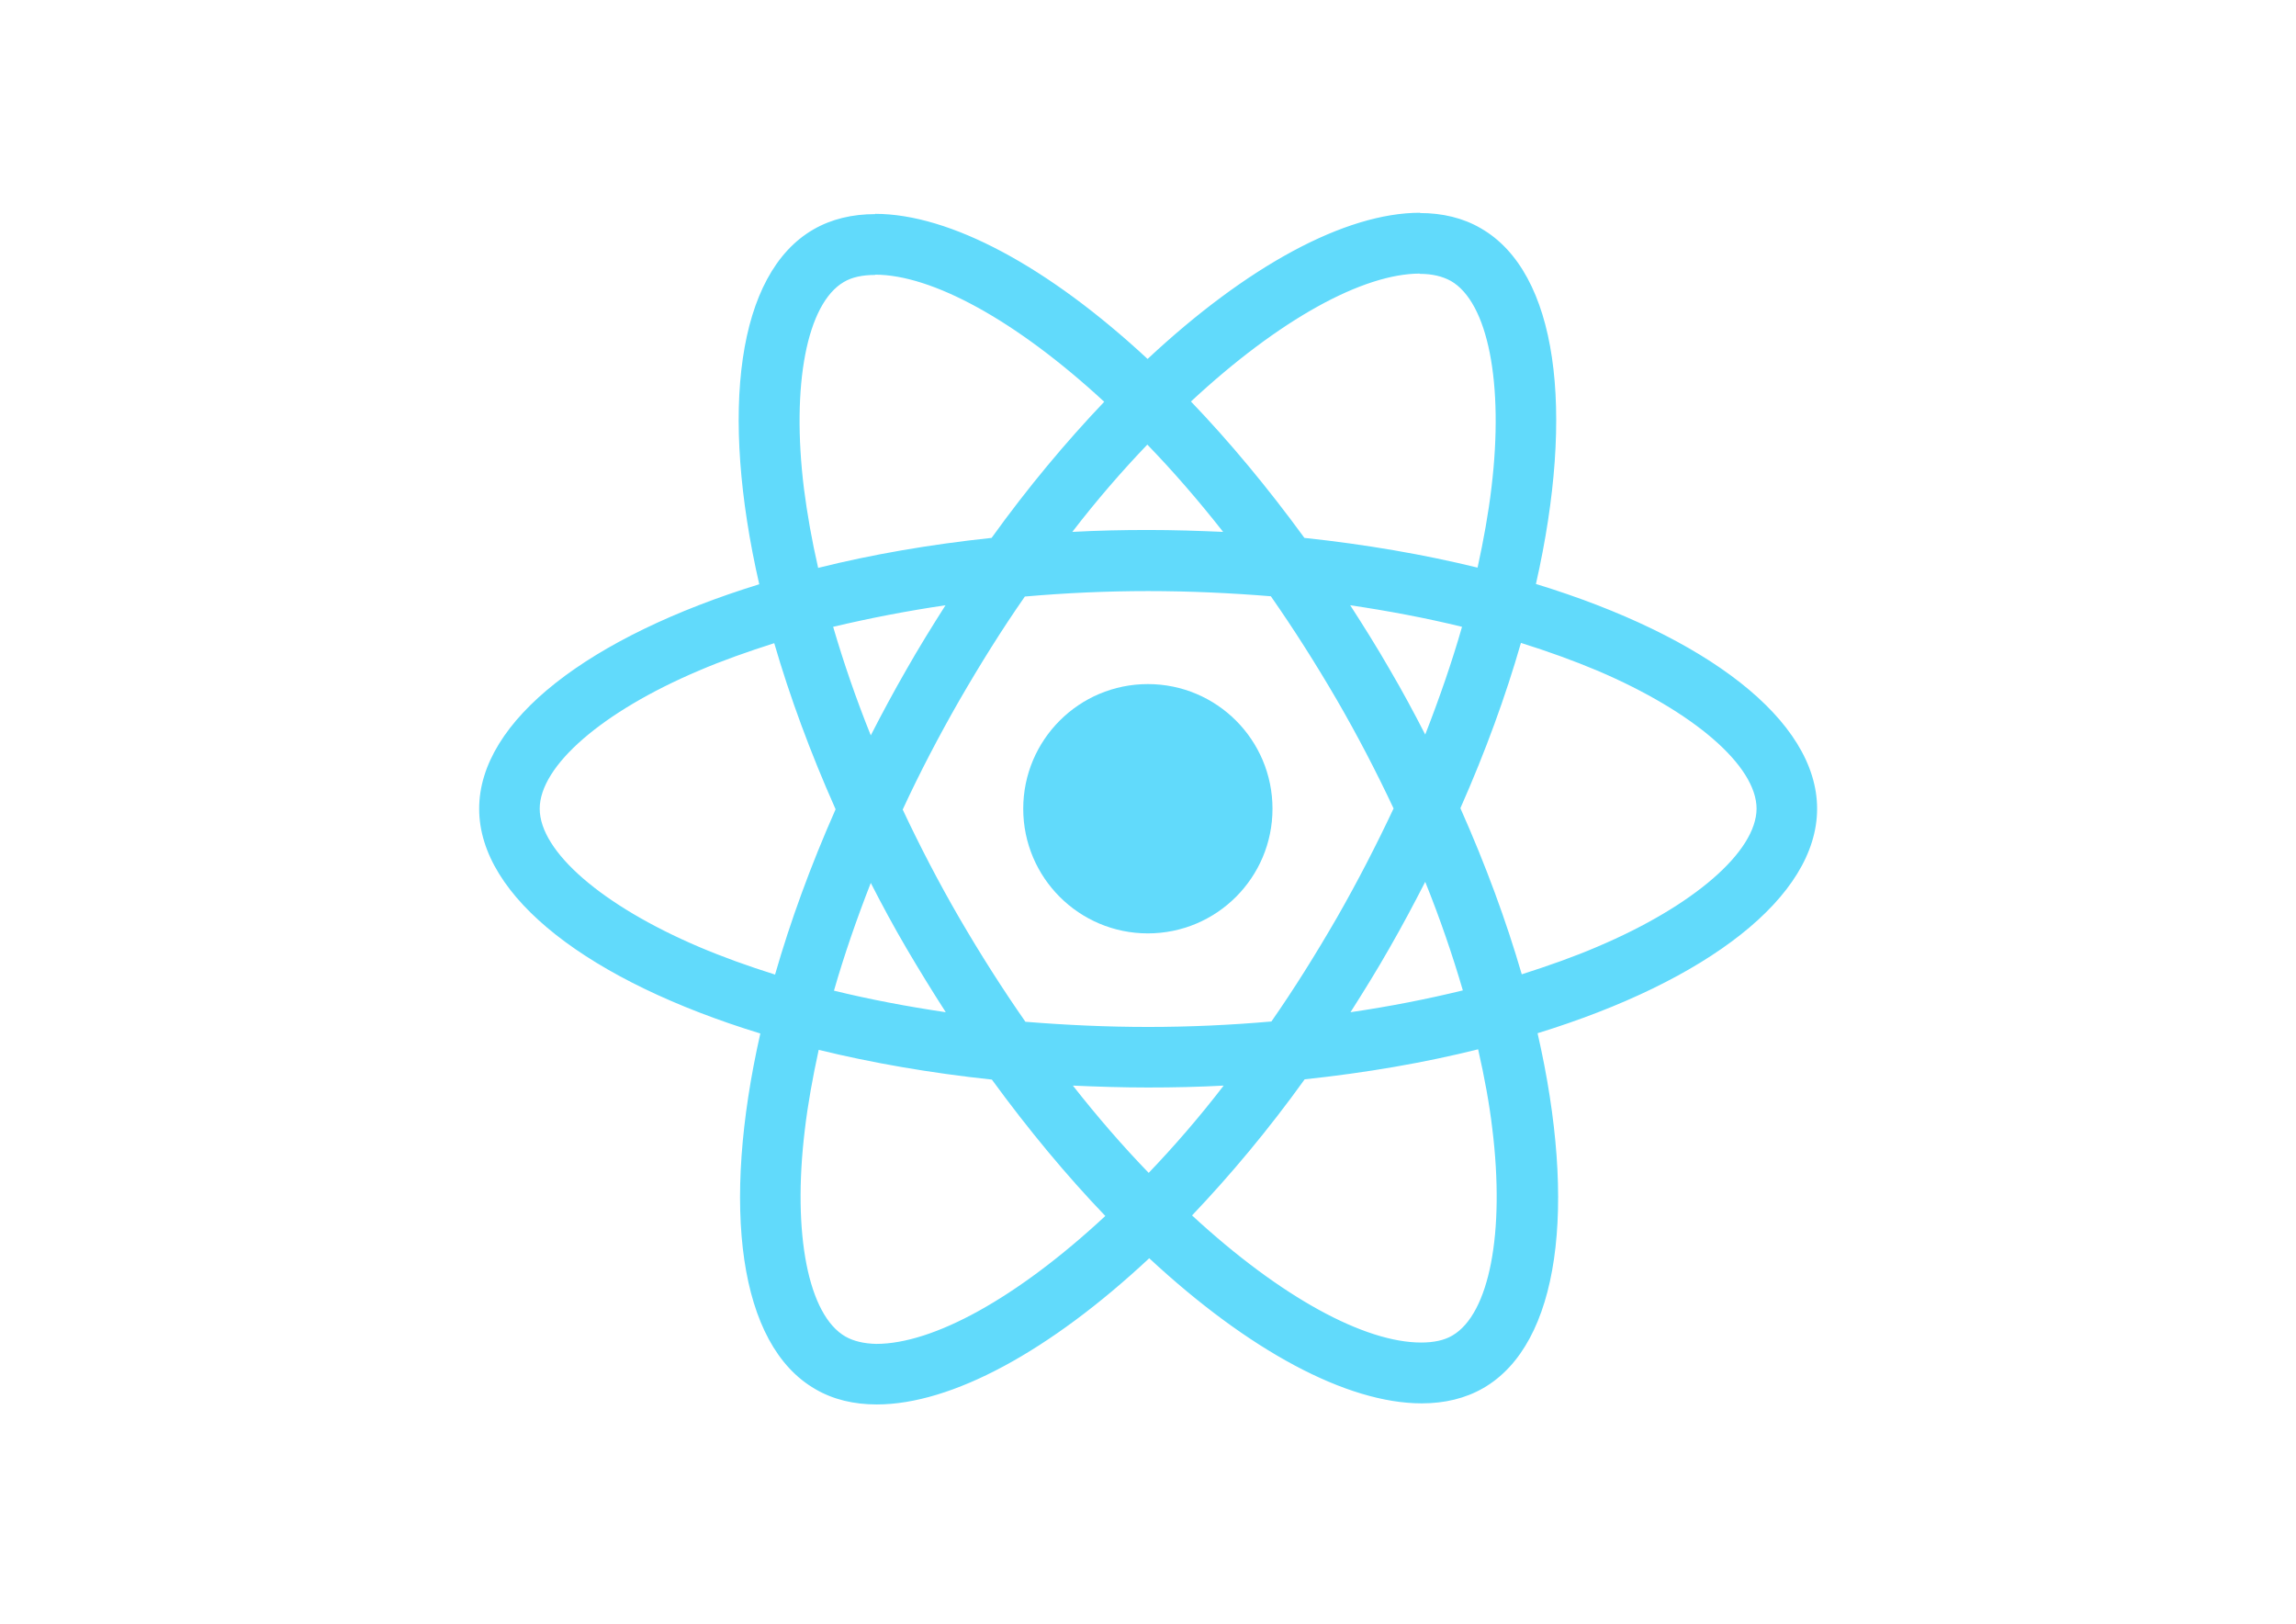
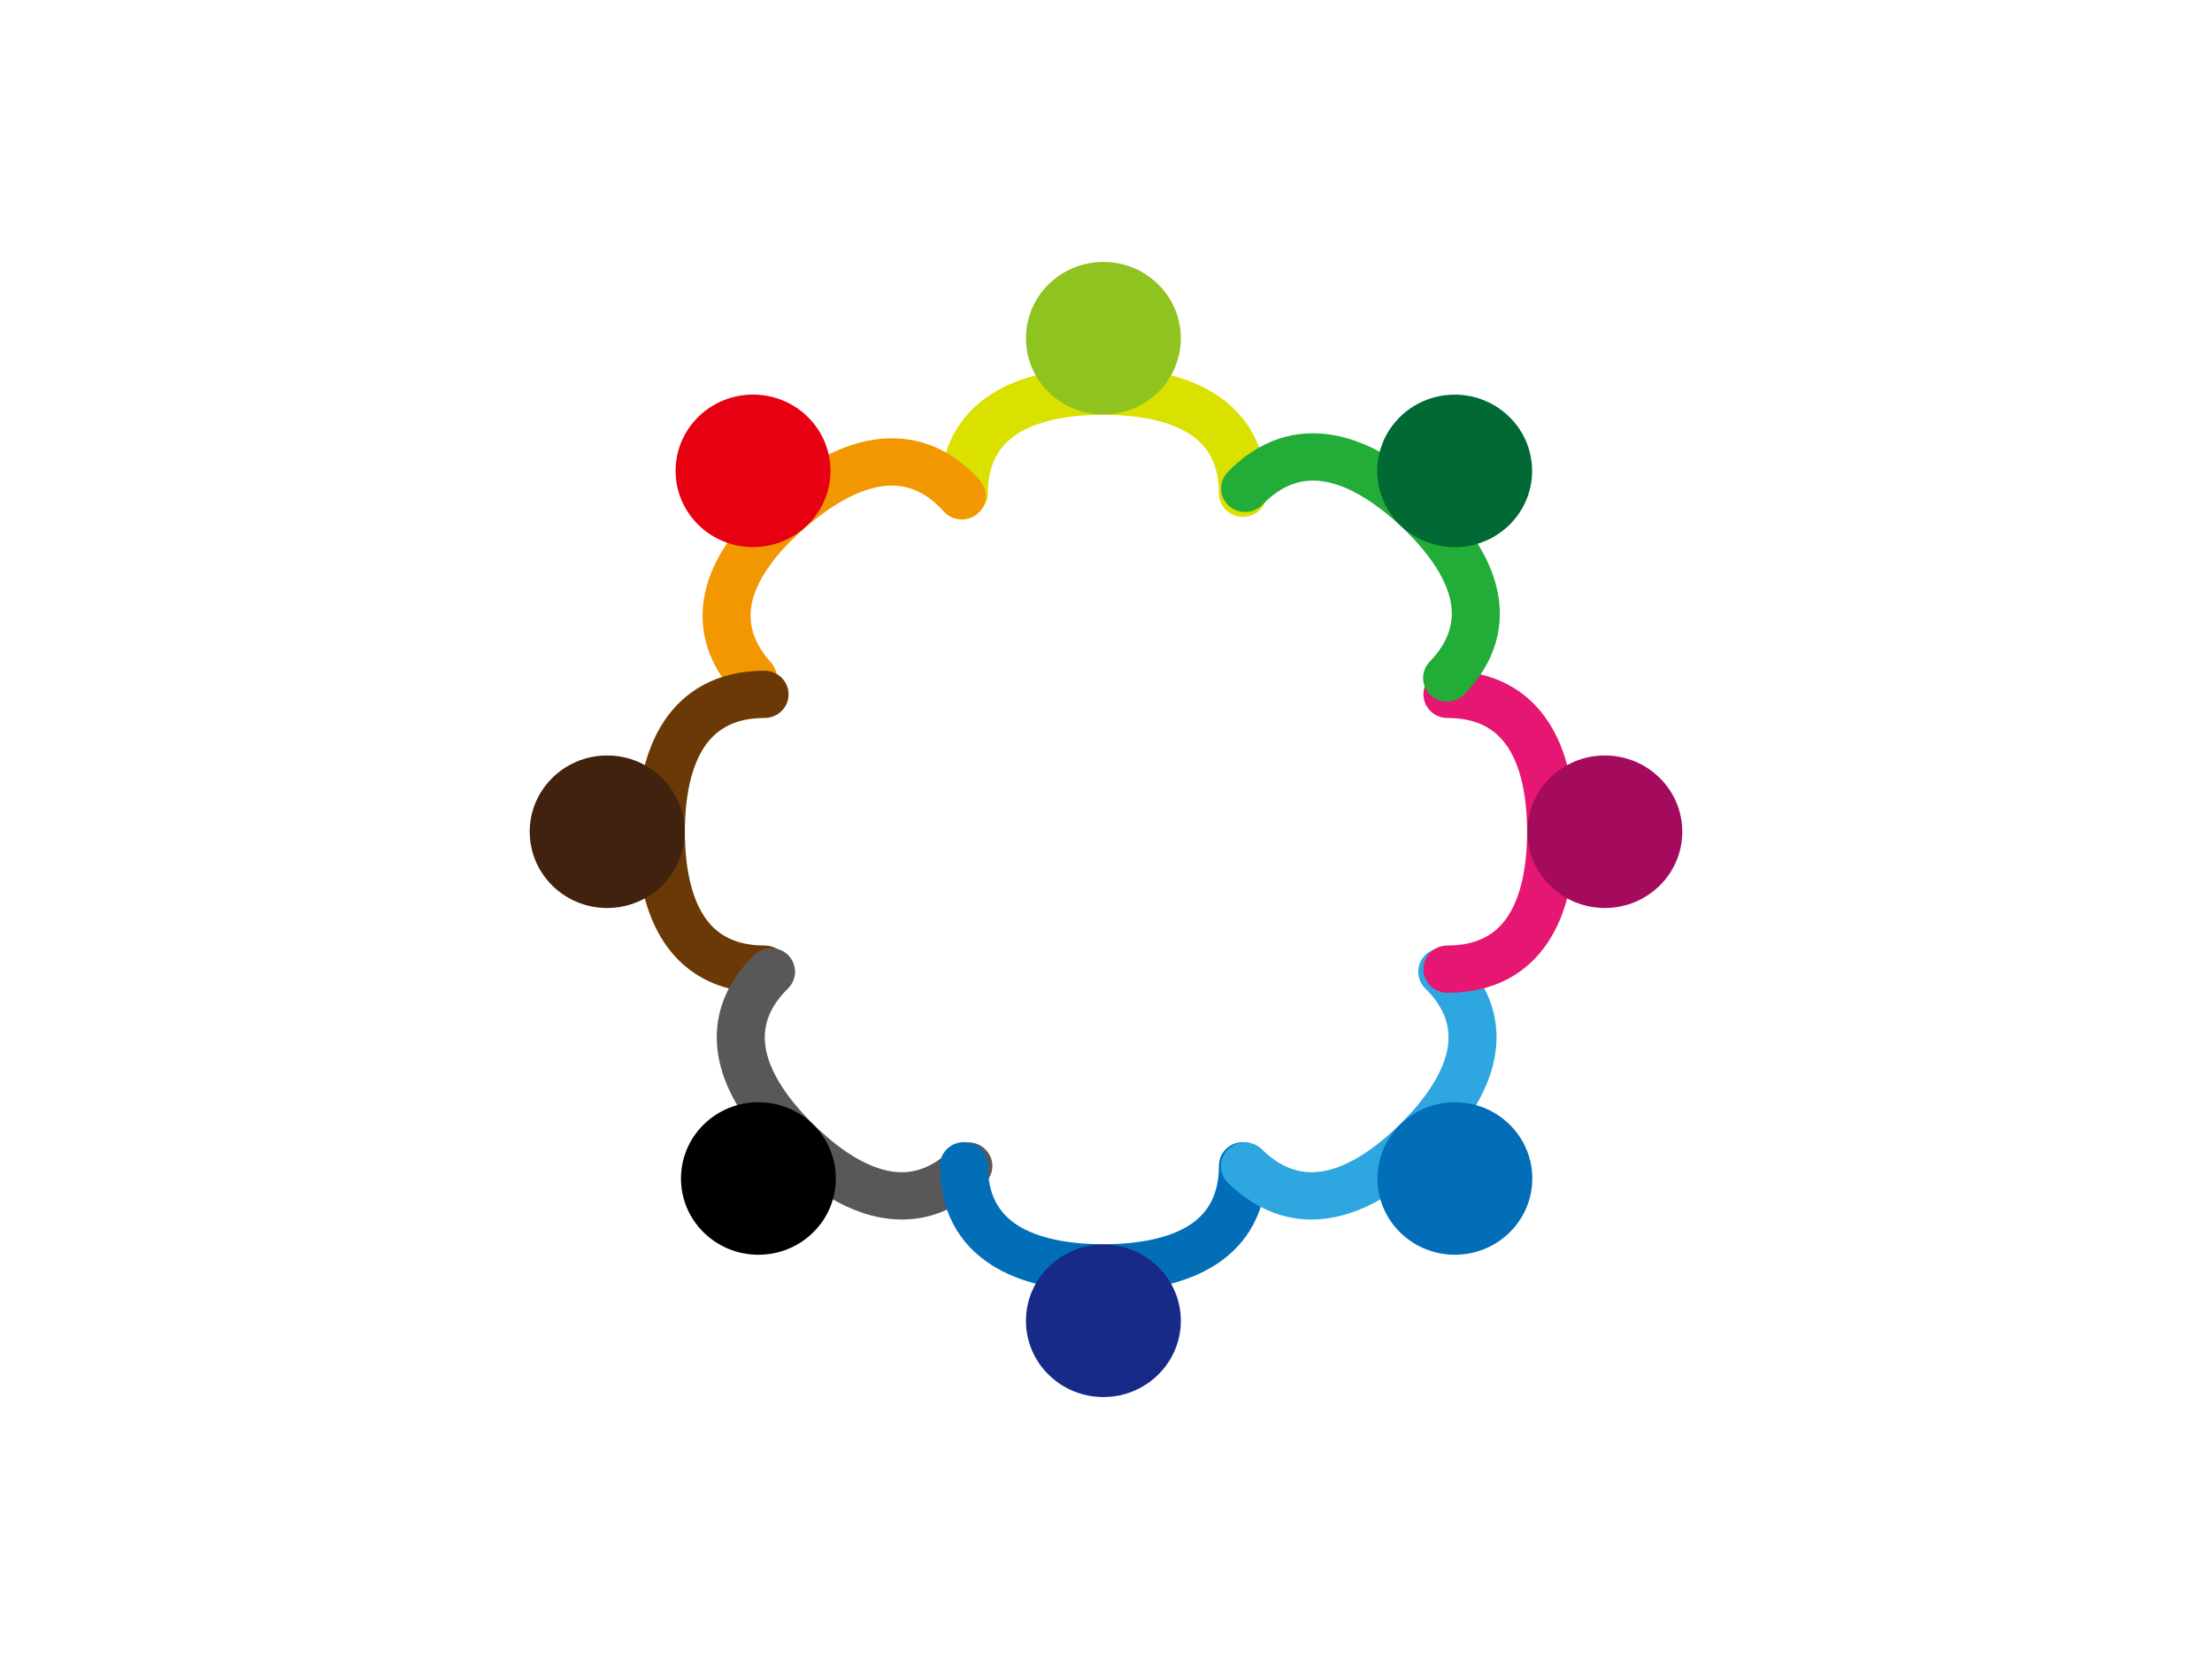
- <svg xmlns="http://www.w3.org/2000/svg" viewBox="0 0 841.9 595.3">
-   <g fill="#61DAFB">
-     <path d="M666.3 296.5c0-32.5-40.7-63.3-103.1-82.4 14.4-63.6 8-114.2-20.2-130.4-6.5-3.8-14.1-5.6-22.4-5.6v22.3c4.6 0 8.3.9 11.4 2.6 13.6 7.8 19.5 37.5 14.9 75.7-1.1 9.4-2.9 19.3-5.1 29.4-19.6-4.8-41-8.5-63.5-10.9-13.5-18.5-27.5-35.3-41.6-50 32.6-30.3 63.2-46.9 84-46.9V78c-27.5 0-63.5 19.6-99.9 53.6-36.4-33.8-72.4-53.2-99.9-53.2v22.3c20.7 0 51.4 16.5 84 46.6-14 14.7-28 31.4-41.3 49.9-22.6 2.4-44 6.1-63.6 11-2.3-10-4-19.7-5.2-29-4.7-38.2 1.1-67.9 14.6-75.8 3-1.8 6.9-2.6 11.5-2.6V78.5c-8.4 0-16 1.8-22.6 5.6-28.1 16.2-34.4 66.7-19.9 130.1-62.2 19.2-102.7 49.9-102.7 82.3 0 32.5 40.7 63.3 103.1 82.4-14.4 63.6-8 114.2 20.2 130.4 6.5 3.8 14.1 5.6 22.5 5.6 27.5 0 63.5-19.6 99.9-53.6 36.4 33.8 72.4 53.2 99.9 53.2 8.4 0 16-1.8 22.6-5.6 28.1-16.2 34.4-66.7 19.9-130.1 62-19.1 102.5-49.9 102.5-82.3zm-130.2-66.7c-3.7 12.9-8.3 26.2-13.5 39.5-4.1-8-8.4-16-13.1-24-4.6-8-9.5-15.8-14.4-23.4 14.2 2.1 27.9 4.7 41 7.9zm-45.8 106.5c-7.8 13.5-15.8 26.3-24.1 38.2-14.9 1.3-30 2-45.2 2-15.1 0-30.2-.7-45-1.9-8.3-11.9-16.4-24.6-24.2-38-7.6-13.1-14.5-26.4-20.8-39.8 6.2-13.4 13.2-26.8 20.7-39.9 7.8-13.5 15.8-26.3 24.1-38.2 14.9-1.3 30-2 45.2-2 15.1 0 30.2.7 45 1.9 8.3 11.9 16.4 24.6 24.2 38 7.6 13.1 14.5 26.4 20.8 39.8-6.3 13.4-13.2 26.8-20.7 39.9zm32.3-13c5.4 13.4 10 26.8 13.8 39.8-13.1 3.2-26.9 5.9-41.2 8 4.9-7.7 9.8-15.6 14.4-23.7 4.6-8 8.9-16.1 13-24.1zM421.2 430c-9.3-9.6-18.6-20.3-27.8-32 9 .4 18.2.7 27.5.7 9.4 0 18.7-.2 27.8-.7-9 11.7-18.3 22.4-27.5 32zm-74.4-58.9c-14.2-2.1-27.9-4.7-41-7.9 3.7-12.9 8.3-26.2 13.5-39.5 4.1 8 8.4 16 13.1 24 4.7 8 9.5 15.8 14.4 23.4zM420.7 163c9.3 9.6 18.6 20.3 27.8 32-9-.4-18.2-.7-27.5-.7-9.4 0-18.7.2-27.8.7 9-11.7 18.3-22.4 27.5-32zm-74 58.9c-4.9 7.7-9.8 15.6-14.4 23.7-4.6 8-8.9 16-13 24-5.4-13.4-10-26.8-13.8-39.8 13.1-3.1 26.9-5.8 41.2-7.9zm-90.5 125.2c-35.4-15.1-58.3-34.9-58.3-50.6 0-15.7 22.9-35.6 58.3-50.6 8.6-3.7 18-7 27.7-10.1 5.7 19.6 13.2 40 22.5 60.9-9.2 20.8-16.6 41.1-22.2 60.6-9.9-3.1-19.3-6.5-28-10.2zM310 490c-13.6-7.8-19.5-37.5-14.9-75.7 1.1-9.4 2.9-19.3 5.1-29.4 19.6 4.8 41 8.5 63.5 10.9 13.5 18.5 27.5 35.3 41.6 50-32.6 30.3-63.2 46.9-84 46.9-4.5-.1-8.3-1-11.3-2.7zm237.2-76.2c4.7 38.2-1.1 67.9-14.6 75.8-3 1.8-6.9 2.6-11.5 2.6-20.7 0-51.4-16.5-84-46.6 14-14.7 28-31.4 41.3-49.9 22.6-2.4 44-6.1 63.6-11 2.3 10.1 4.1 19.8 5.2 29.1zm38.5-66.7c-8.6 3.7-18 7-27.7 10.1-5.7-19.6-13.2-40-22.5-60.9 9.2-20.8 16.6-41.1 22.2-60.6 9.9 3.1 19.3 6.5 28.1 10.2 35.4 15.1 58.3 34.9 58.3 50.6-.1 15.7-23 35.6-58.4 50.6zM320.8 78.4z" />
-     <circle cx="420.9" cy="296.5" r="45.7" />
-     <path d="M520.5 78.1z" />
+ <svg xmlns="http://www.w3.org/2000/svg" data-noselect="" viewBox="0 0 400 300" width="400" height="300" preserveAspectRatio="none" version="1.1">
+   <defs />
+   <g id="shape_F6cbynRQg1" transform="translate(95.78947,47.36842) rotate(0,66,65) scale(1.578947,1.578947)" filter="" style="cursor: move; opacity: 1;">
+     <g>
+       <svg version="1.1" id="图层_1" x="0px" y="0px" style="enable-background:new 0 0 283.46 226.77;" xml:space="preserve" viewBox="67.545 44.899 132.171 130.695" width="132" height="130" preserveAspectRatio="none" data-parent="shape_F6cbynRQg1">
+         <g>
+           <g>
+             <path style="" d="M149.329,74.252c-1.52,0-2.752-1.218-2.752-2.721c0-3.15-1.121-5.397-3.426-6.867    c-2.222-1.418-5.618-2.167-9.82-2.167c-4.202,0-7.598,0.749-9.82,2.167c-2.305,1.47-3.426,3.717-3.426,6.867    c0,1.503-1.232,2.721-2.752,2.721c-1.52,0-2.752-1.218-2.752-2.721c0-2.555,0.531-4.842,1.577-6.796    c1.003-1.872,2.473-3.435,4.368-4.645c3.158-2.014,7.466-3.036,12.804-3.036c5.338,0,9.646,1.022,12.804,3.036    c1.896,1.21,3.366,2.772,4.369,4.645c1.047,1.954,1.577,4.241,1.577,6.796C152.081,73.033,150.849,74.252,149.329,74.252z" fill="#DAE000" />
+             <ellipse style="" cx="133.331" cy="53.679" rx="8.88" ry="8.78" fill="#8FC31F" />
+           </g>
+           <g>
+             <path style="" d="M92.975,95.52c-0.703-0.042-1.39-0.35-1.894-0.912c-1.713-1.913-2.849-3.973-3.375-6.122    c-0.504-2.059-0.451-4.193,0.157-6.341c1.014-3.578,3.554-7.167,7.551-10.666c3.997-3.499,7.907-5.558,11.622-6.12    c2.23-0.337,4.378-0.131,6.384,0.614c2.094,0.777,4.024,2.141,5.737,4.055c1.008,1.125,0.902,2.845-0.236,3.841    c-1.138,0.996-2.877,0.892-3.885-0.234c-2.112-2.359-4.457-3.306-7.169-2.896c-2.614,0.395-5.659,2.06-8.805,4.815    c-3.146,2.755-5.186,5.542-5.9,8.06c-0.74,2.612-0.073,5.028,2.039,7.387c1.008,1.125,0.902,2.845-0.236,3.841    C94.398,95.339,93.678,95.562,92.975,95.52z" fill="#F39700" />
+             <path style="" d="M99.801,63.131c3.251,3.631,2.91,9.18-0.762,12.395c-3.672,3.215-9.284,2.877-12.535-0.754    c-3.251-3.631-2.91-9.18,0.762-12.394C90.938,59.163,96.55,59.5,99.801,63.131z" fill="#E60012" />
+           </g>
+           <g>
+             <path style="" d="M94.477,129.045c-2.584,0-4.897-0.525-6.873-1.559c-1.894-0.992-3.474-2.445-4.697-4.32    c-2.038-3.123-3.07-7.383-3.07-12.661s1.033-9.538,3.07-12.661c1.223-1.875,2.803-3.328,4.697-4.32    c1.976-1.035,4.289-1.559,6.873-1.559c1.52,0,2.752,1.218,2.752,2.721c0,1.503-1.232,2.721-2.752,2.721    c-3.186,0-5.458,1.108-6.945,3.387c-1.434,2.198-2.192,5.555-2.192,9.711c0,4.155,0.758,7.513,2.192,9.711    c1.487,2.279,3.759,3.387,6.945,3.387c1.52,0,2.752,1.218,2.752,2.721C97.229,127.826,95.996,129.045,94.477,129.045z" fill="#6A3906" />
+             <ellipse style="" cx="76.424" cy="110.504" rx="8.879" ry="8.781" fill="#40220F" />
+           </g>
+           <g>
+             <path style="" d="M110.22,155.153c-0.926,0-1.864-0.101-2.813-0.303c-3.674-0.784-7.45-3.074-11.225-6.806    c-3.775-3.732-6.09-7.467-6.883-11.1c-0.476-2.181-0.398-4.314,0.232-6.339c0.657-2.113,1.917-4.101,3.745-5.908    c1.075-1.062,2.817-1.063,3.892,0c1.075,1.063,1.075,2.786,0,3.848c-2.253,2.228-3.067,4.6-2.489,7.251    c0.558,2.556,2.423,5.46,5.395,8.399c2.971,2.938,5.908,4.783,8.494,5.334c2.681,0.572,5.08-0.233,7.333-2.461    c1.075-1.063,2.817-1.063,3.892,0c1.075,1.063,1.075,2.786,0,3.848c-1.827,1.807-3.838,3.053-5.975,3.703    C112.651,154.975,111.447,155.153,110.22,155.153z" fill="#595757" />
+             <path d="M87.491,144.221c3.468-3.429,9.09-3.429,12.558,0c3.468,3.429,3.468,8.988,0,12.417c-3.468,3.429-9.09,3.429-12.558,0    C84.024,153.209,84.024,147.65,87.491,144.221z" />
+           </g>
+           <g>
+             <path style="" d="M133.331,163.44c-5.338,0-9.646-1.022-12.804-3.036c-1.896-1.209-3.366-2.772-4.368-4.645    c-1.047-1.954-1.577-4.24-1.577-6.796c0-1.503,1.232-2.721,2.752-2.721c1.52,0,2.752,1.218,2.752,2.721    c0,3.151,1.121,5.397,3.426,6.867c2.222,1.418,5.618,2.167,9.82,2.167c4.202,0,7.598-0.749,9.82-2.167    c2.305-1.47,3.426-3.717,3.426-6.867c0-1.503,1.232-2.721,2.752-2.721c1.52,0,2.752,1.218,2.752,2.721    c0,2.556-0.53,4.842-1.577,6.796c-1.003,1.873-2.473,3.435-4.369,4.645C142.977,162.419,138.669,163.44,133.331,163.44z" fill="#036EB8" />
+             <ellipse style="" cx="133.331" cy="166.814" rx="8.88" ry="8.78" fill="#172A88" />
+           </g>
+           <g>
+             <path style="" d="M157.188,155.153c-1.227,0-2.43-0.178-3.598-0.533c-2.137-0.65-4.148-1.896-5.975-3.703    c-1.075-1.063-1.075-2.785,0-3.848c1.074-1.063,2.817-1.063,3.892,0c1.787,1.767,3.665,2.638,5.703,2.639    c0.532,0,1.075-0.059,1.63-0.178c2.585-0.551,5.522-2.396,8.494-5.334c2.972-2.938,4.837-5.843,5.395-8.399    c0.578-2.651-0.236-5.023-2.489-7.251c-1.075-1.063-1.075-2.785,0-3.848c1.075-1.062,2.817-1.062,3.892,0    c1.827,1.807,3.087,3.795,3.745,5.908c0.63,2.025,0.708,4.158,0.232,6.339c-0.793,3.633-3.108,7.367-6.883,11.1    c-3.774,3.732-7.551,6.022-11.225,6.806C159.053,155.052,158.113,155.152,157.188,155.153z" fill="#2EA7E0" />
+             <path style="" d="M167.359,156.638c-3.468-3.429-3.468-8.988,0-12.417c3.468-3.429,9.09-3.429,12.558,0    c3.468,3.429,3.468,8.988,0,12.417C176.45,160.067,170.827,160.067,167.359,156.638z" fill="#036EB8" />
+           </g>
+           <g>
+             <path style="" d="M172.783,129.045c-1.52,0-2.752-1.218-2.752-2.721s1.232-2.721,2.752-2.721    c3.186,0,5.458-1.108,6.945-3.387c1.434-2.198,2.191-5.556,2.191-9.711c0-4.155-0.758-7.513-2.191-9.711    c-1.487-2.279-3.759-3.387-6.945-3.387c-1.52,0-2.752-1.218-2.752-2.721s1.232-2.721,2.752-2.721c2.584,0,4.897,0.525,6.873,1.56    c1.894,0.992,3.474,2.445,4.697,4.32c2.038,3.123,3.071,7.383,3.071,12.661s-1.033,9.538-3.071,12.661    c-1.223,1.875-2.803,3.328-4.697,4.32C177.68,128.52,175.368,129.045,172.783,129.045z" fill="#E61673" />
+             <ellipse style="" cx="190.836" cy="110.504" rx="8.88" ry="8.781" fill="#A40B5D" />
+           </g>
+           <g>
+             <path style="" d="M172.746,95.517c-0.682,0-1.365-0.249-1.898-0.751c-1.1-1.037-1.143-2.759-0.094-3.847    c2.198-2.281,2.954-4.672,2.311-7.309c-0.62-2.542-2.556-5.401-5.598-8.268c-3.043-2.866-6.024-4.64-8.622-5.13    c-2.695-0.508-5.073,0.354-7.271,2.635c-1.048,1.088-2.79,1.13-3.891,0.093c-1.1-1.037-1.143-2.759-0.094-3.847    c1.783-1.85,3.762-3.144,5.883-3.845c2.032-0.672,4.187-0.8,6.403-0.383c3.692,0.696,7.523,2.895,11.388,6.536    c3.865,3.641,6.271,7.319,7.152,10.932c0.529,2.169,0.503,4.303-0.077,6.343c-0.606,2.129-1.817,4.146-3.599,5.996    C174.198,95.234,173.473,95.517,172.746,95.517z" fill="#22AC38" />
+             <path style="" d="M180.046,75.016c-3.383,3.511-9.003,3.645-12.554,0.3c-3.551-3.345-3.686-8.903-0.304-12.414    c3.383-3.511,9.004-3.645,12.554-0.3C183.293,65.947,183.429,71.505,180.046,75.016z" fill="#006934" />
+           </g>
+         </g>
+       </svg>
+     </g>
  </g>
</svg>
